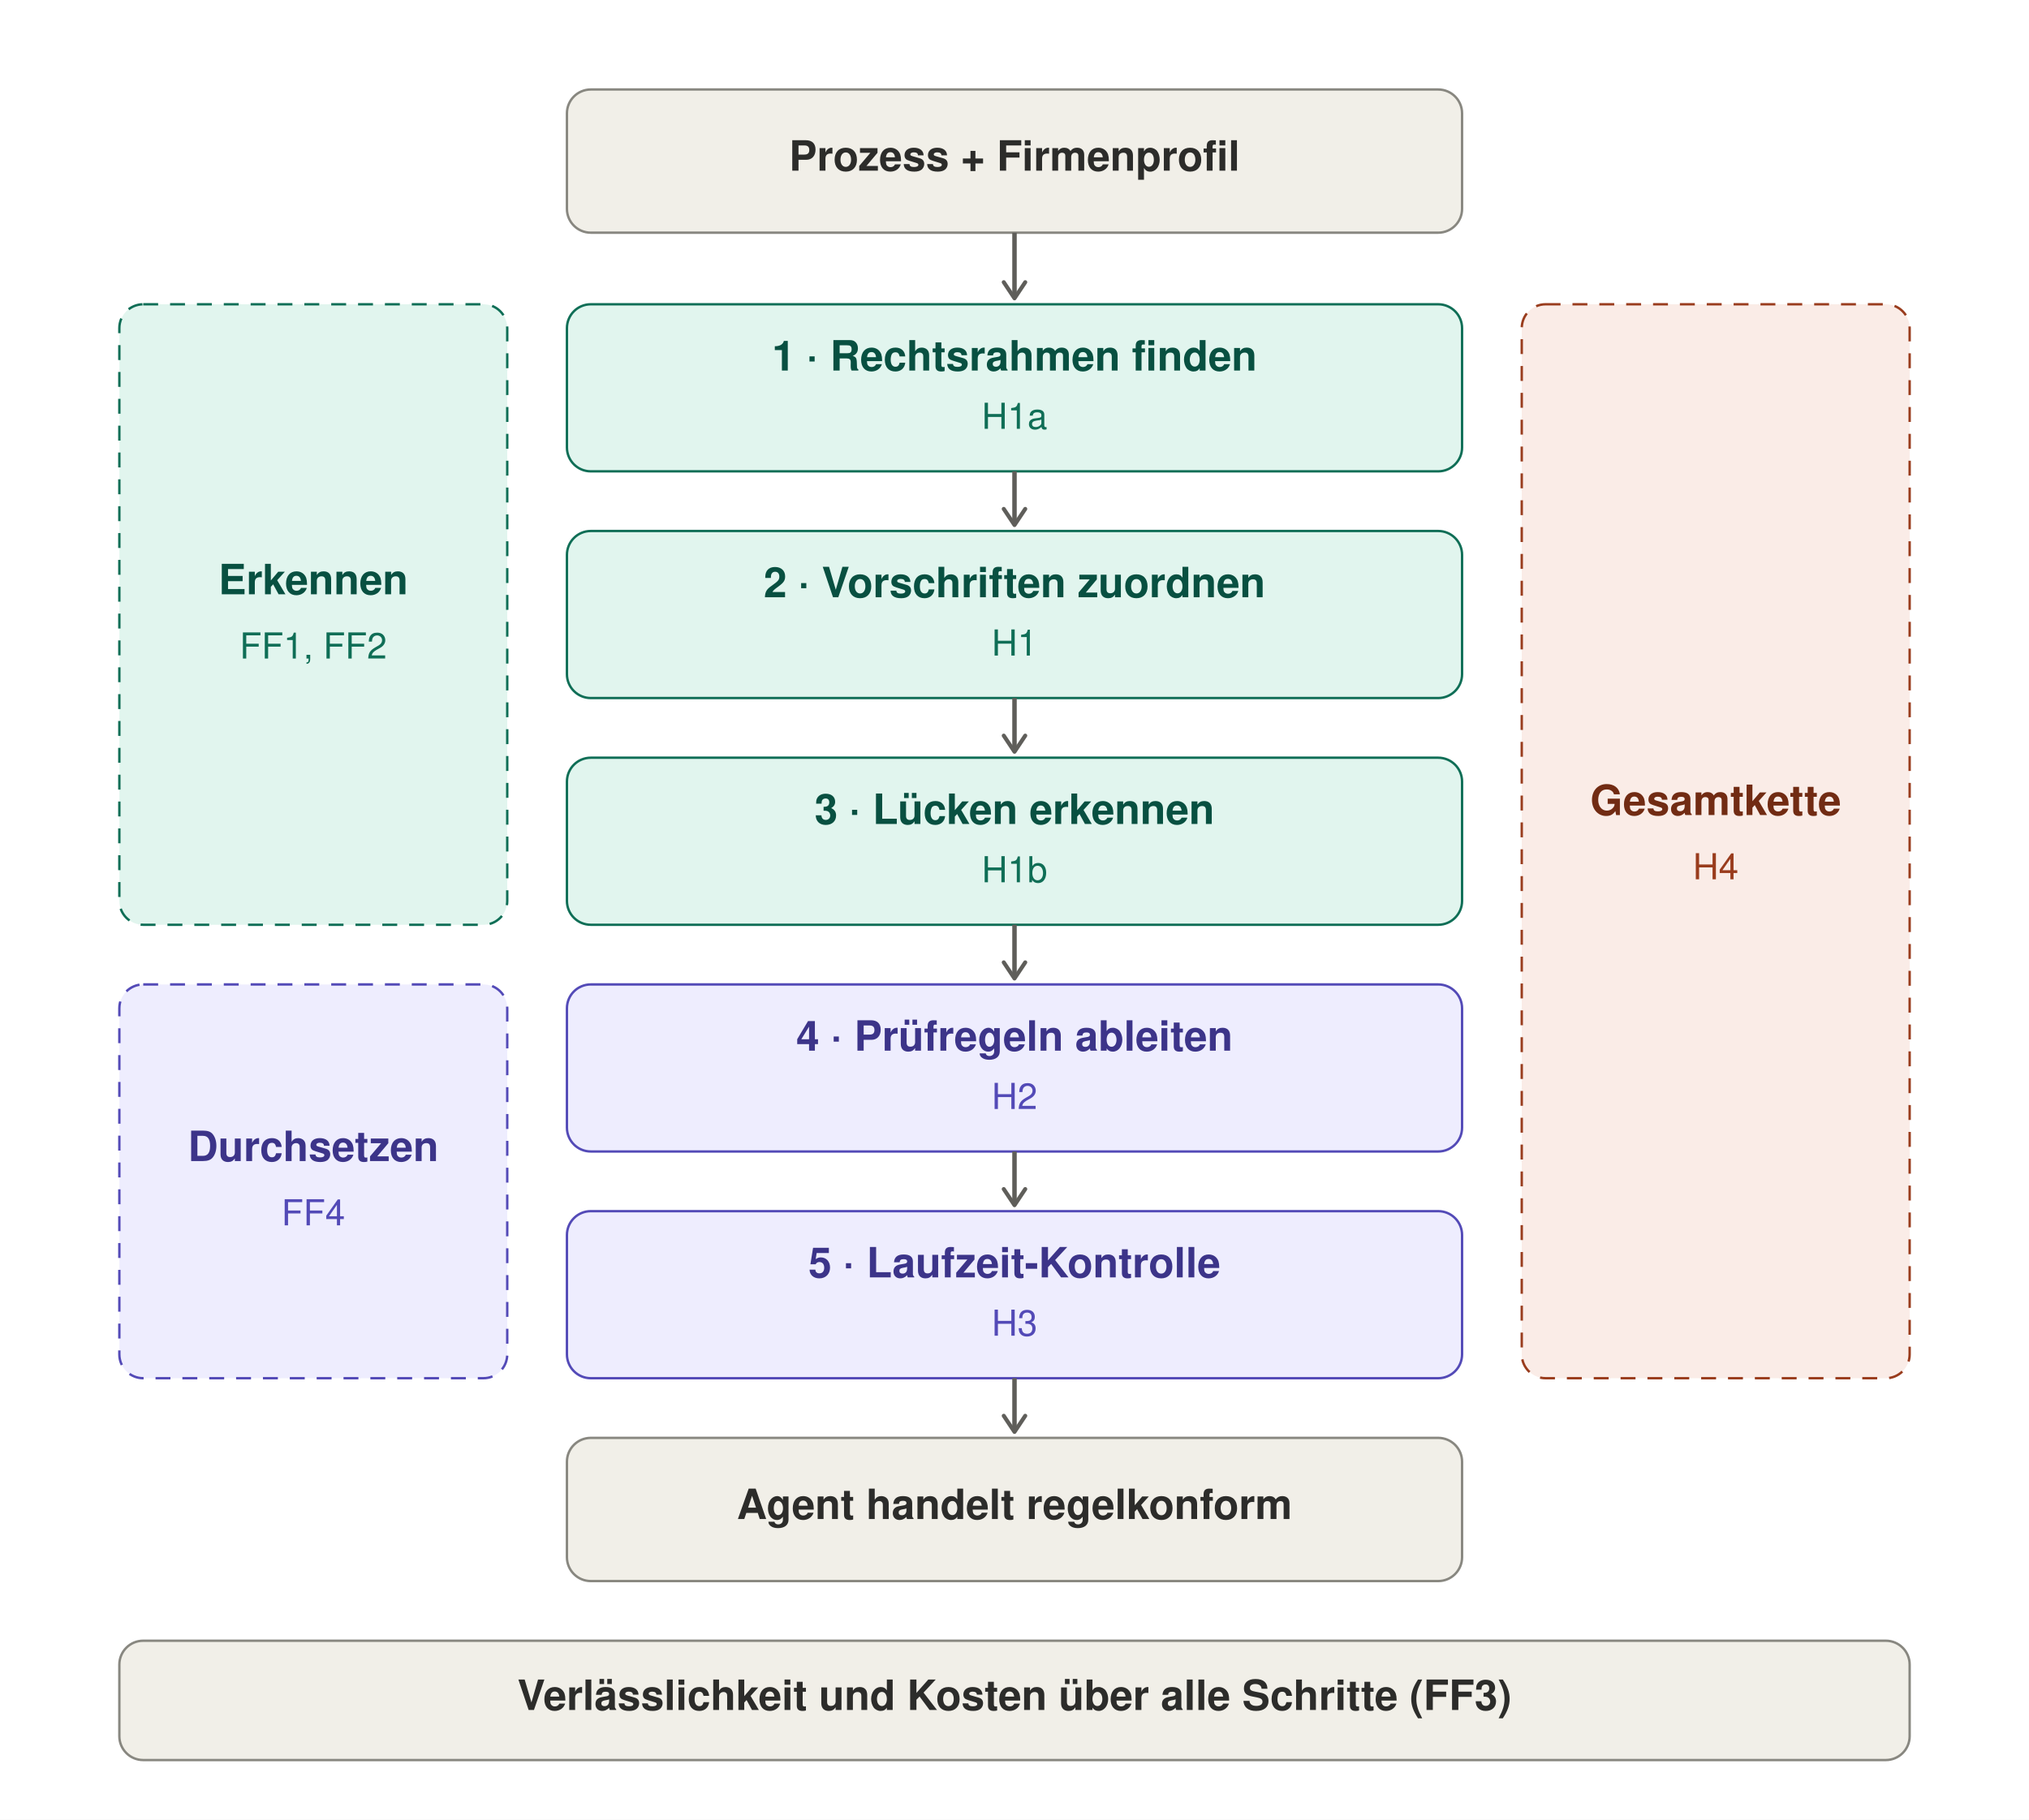
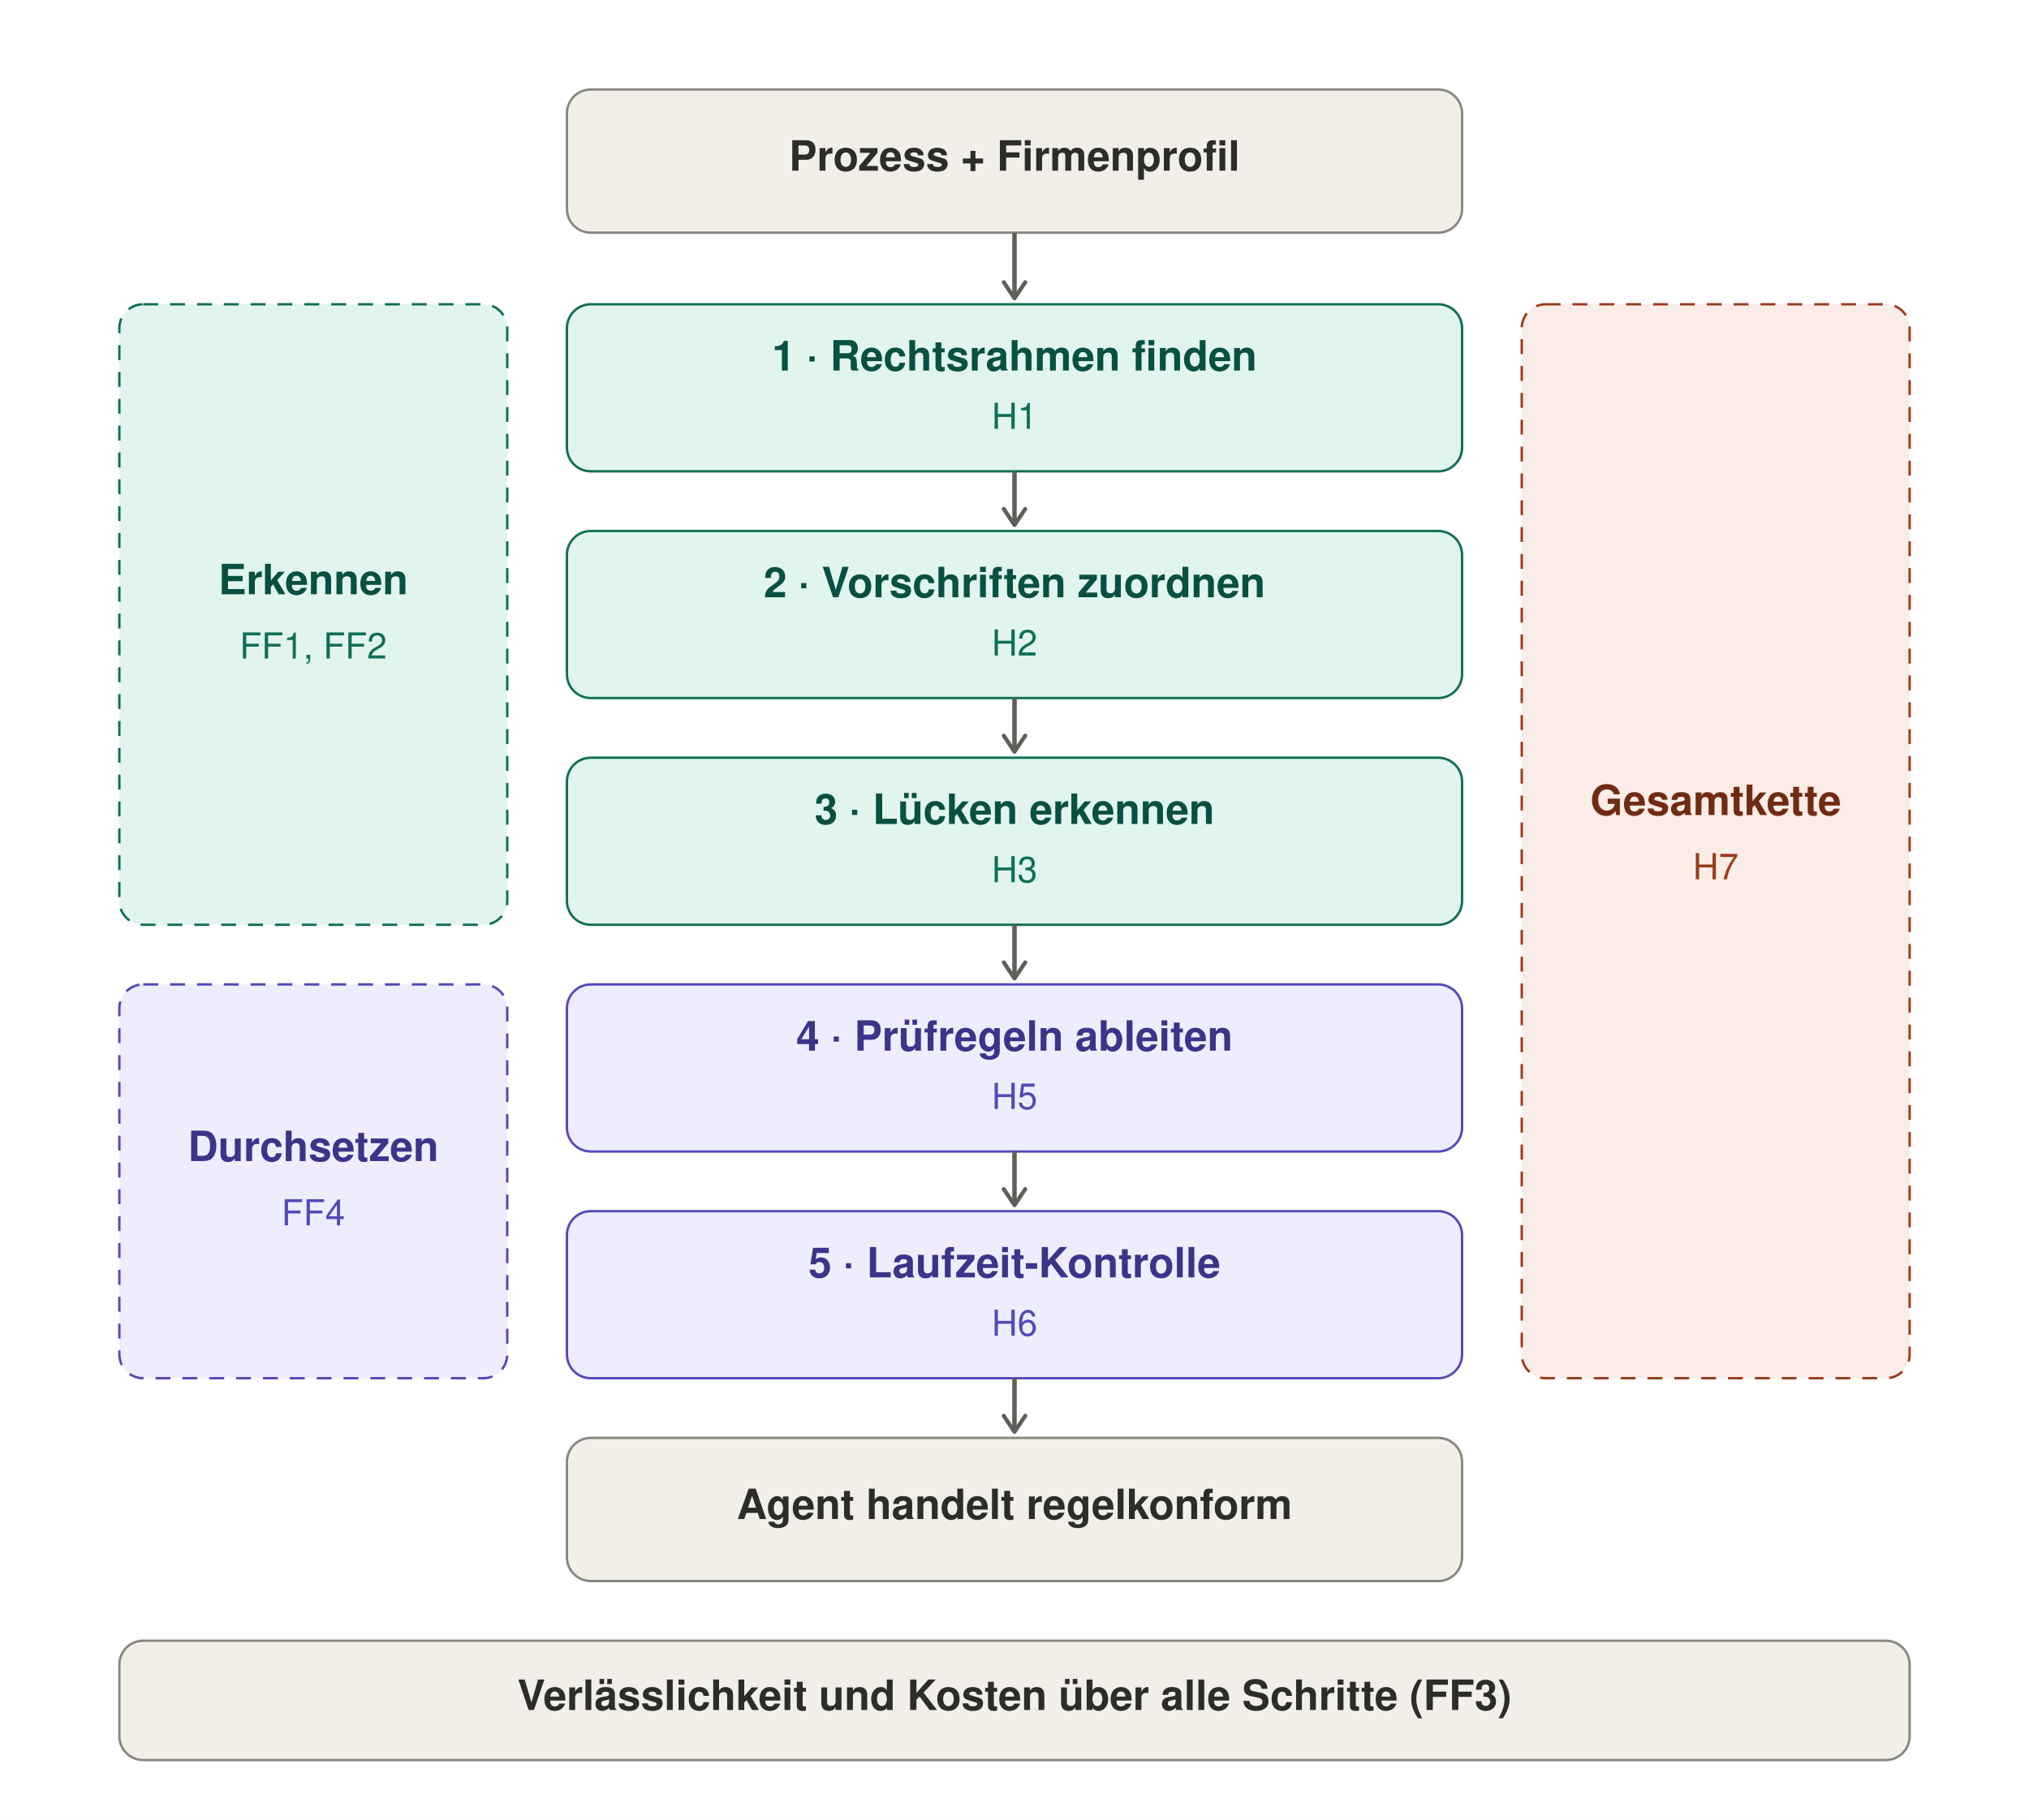
<svg xmlns="http://www.w3.org/2000/svg" width="1360" height="1220" viewBox="0 0 680 610" font-family="Helvetica, Arial, sans-serif">
  <defs>
    <marker id="a" viewBox="0 0 10 10" refX="8" refY="5" markerWidth="6" markerHeight="6" orient="auto-start-reverse">
      <path d="M2 1L8 5L2 9" fill="none" stroke="#5F5E5A" stroke-width="1.5" stroke-linecap="round" stroke-linejoin="round" />
    </marker>
  </defs>
  <rect width="680" height="610" fill="#FFFFFF" />
  <g font-size="14" text-anchor="middle" dominant-baseline="central">
    <rect x="190" y="30" width="300" height="48" rx="8" fill="#F1EFE8" stroke="#888780" stroke-width="0.8" />
    <text x="340" y="54" fill="#2C2C2A" font-weight="bold">Prozess + Firmenprofil</text>
    <rect x="40" y="102" width="130" height="208" rx="8" fill="#E1F5EE" stroke="#0F6E56" stroke-width="0.8" stroke-dasharray="5 4" />
    <text x="105" y="196" fill="#085041" font-weight="bold">Erkennen</text>
    <text x="105" y="218" fill="#0F6E56" font-size="12">FF1, FF2</text>
    <rect x="190" y="102" width="300" height="56" rx="8" fill="#E1F5EE" stroke="#0F6E56" stroke-width="0.8" />
    <text x="340" y="121" fill="#085041" font-weight="bold">1 · Rechtsrahmen finden</text>
-     <text x="340" y="141" fill="#0F6E56" font-size="12">H1a</text>
+     <text x="340" y="141" fill="#0F6E56" font-size="12">H1</text>
    <rect x="190" y="178" width="300" height="56" rx="8" fill="#E1F5EE" stroke="#0F6E56" stroke-width="0.8" />
    <text x="340" y="197" fill="#085041" font-weight="bold">2 · Vorschriften zuordnen</text>
-     <text x="340" y="217" fill="#0F6E56" font-size="12">H1</text>
+     <text x="340" y="217" fill="#0F6E56" font-size="12">H2</text>
    <rect x="190" y="254" width="300" height="56" rx="8" fill="#E1F5EE" stroke="#0F6E56" stroke-width="0.8" />
    <text x="340" y="273" fill="#085041" font-weight="bold">3 · Lücken erkennen</text>
-     <text x="340" y="293" fill="#0F6E56" font-size="12">H1b</text>
+     <text x="340" y="293" fill="#0F6E56" font-size="12">H3</text>
    <rect x="40" y="330" width="130" height="132" rx="8" fill="#EEEDFE" stroke="#534AB7" stroke-width="0.8" stroke-dasharray="5 4" />
    <text x="105" y="386" fill="#3C3489" font-weight="bold">Durchsetzen</text>
    <text x="105" y="408" fill="#534AB7" font-size="12">FF4</text>
    <rect x="190" y="330" width="300" height="56" rx="8" fill="#EEEDFE" stroke="#534AB7" stroke-width="0.8" />
    <text x="340" y="349" fill="#3C3489" font-weight="bold">4 · Prüfregeln ableiten</text>
-     <text x="340" y="369" fill="#534AB7" font-size="12">H2</text>
+     <text x="340" y="369" fill="#534AB7" font-size="12">H5</text>
    <rect x="190" y="406" width="300" height="56" rx="8" fill="#EEEDFE" stroke="#534AB7" stroke-width="0.8" />
    <text x="340" y="425" fill="#3C3489" font-weight="bold">5 · Laufzeit-Kontrolle</text>
-     <text x="340" y="445" fill="#534AB7" font-size="12">H3</text>
+     <text x="340" y="445" fill="#534AB7" font-size="12">H6</text>
    <rect x="190" y="482" width="300" height="48" rx="8" fill="#F1EFE8" stroke="#888780" stroke-width="0.8" />
    <text x="340" y="506" fill="#2C2C2A" font-weight="bold">Agent handelt regelkonform</text>
    <rect x="510" y="102" width="130" height="360" rx="8" fill="#FAECE7" stroke="#993C1D" stroke-width="0.8" stroke-dasharray="5 4" />
    <text x="575" y="270" fill="#712B13" font-weight="bold">Gesamtkette</text>
-     <text x="575" y="292" fill="#993C1D" font-size="12">H4</text>
+     <text x="575" y="292" fill="#993C1D" font-size="12">H7</text>
    <rect x="40" y="550" width="600" height="40" rx="8" fill="#F1EFE8" stroke="#888780" stroke-width="0.8" />
    <text x="340" y="570" fill="#2C2C2A" font-weight="bold">Verlässlichkeit und Kosten über alle Schritte (FF3)</text>
  </g>
  <g stroke="#5F5E5A" stroke-width="1.5" fill="none" marker-end="url(#a)">
    <line x1="340" y1="78" x2="340" y2="100" />
    <line x1="340" y1="158" x2="340" y2="176" />
    <line x1="340" y1="234" x2="340" y2="252" />
    <line x1="340" y1="310" x2="340" y2="328" />
    <line x1="340" y1="386" x2="340" y2="404" />
    <line x1="340" y1="462" x2="340" y2="480" />
  </g>
</svg>
